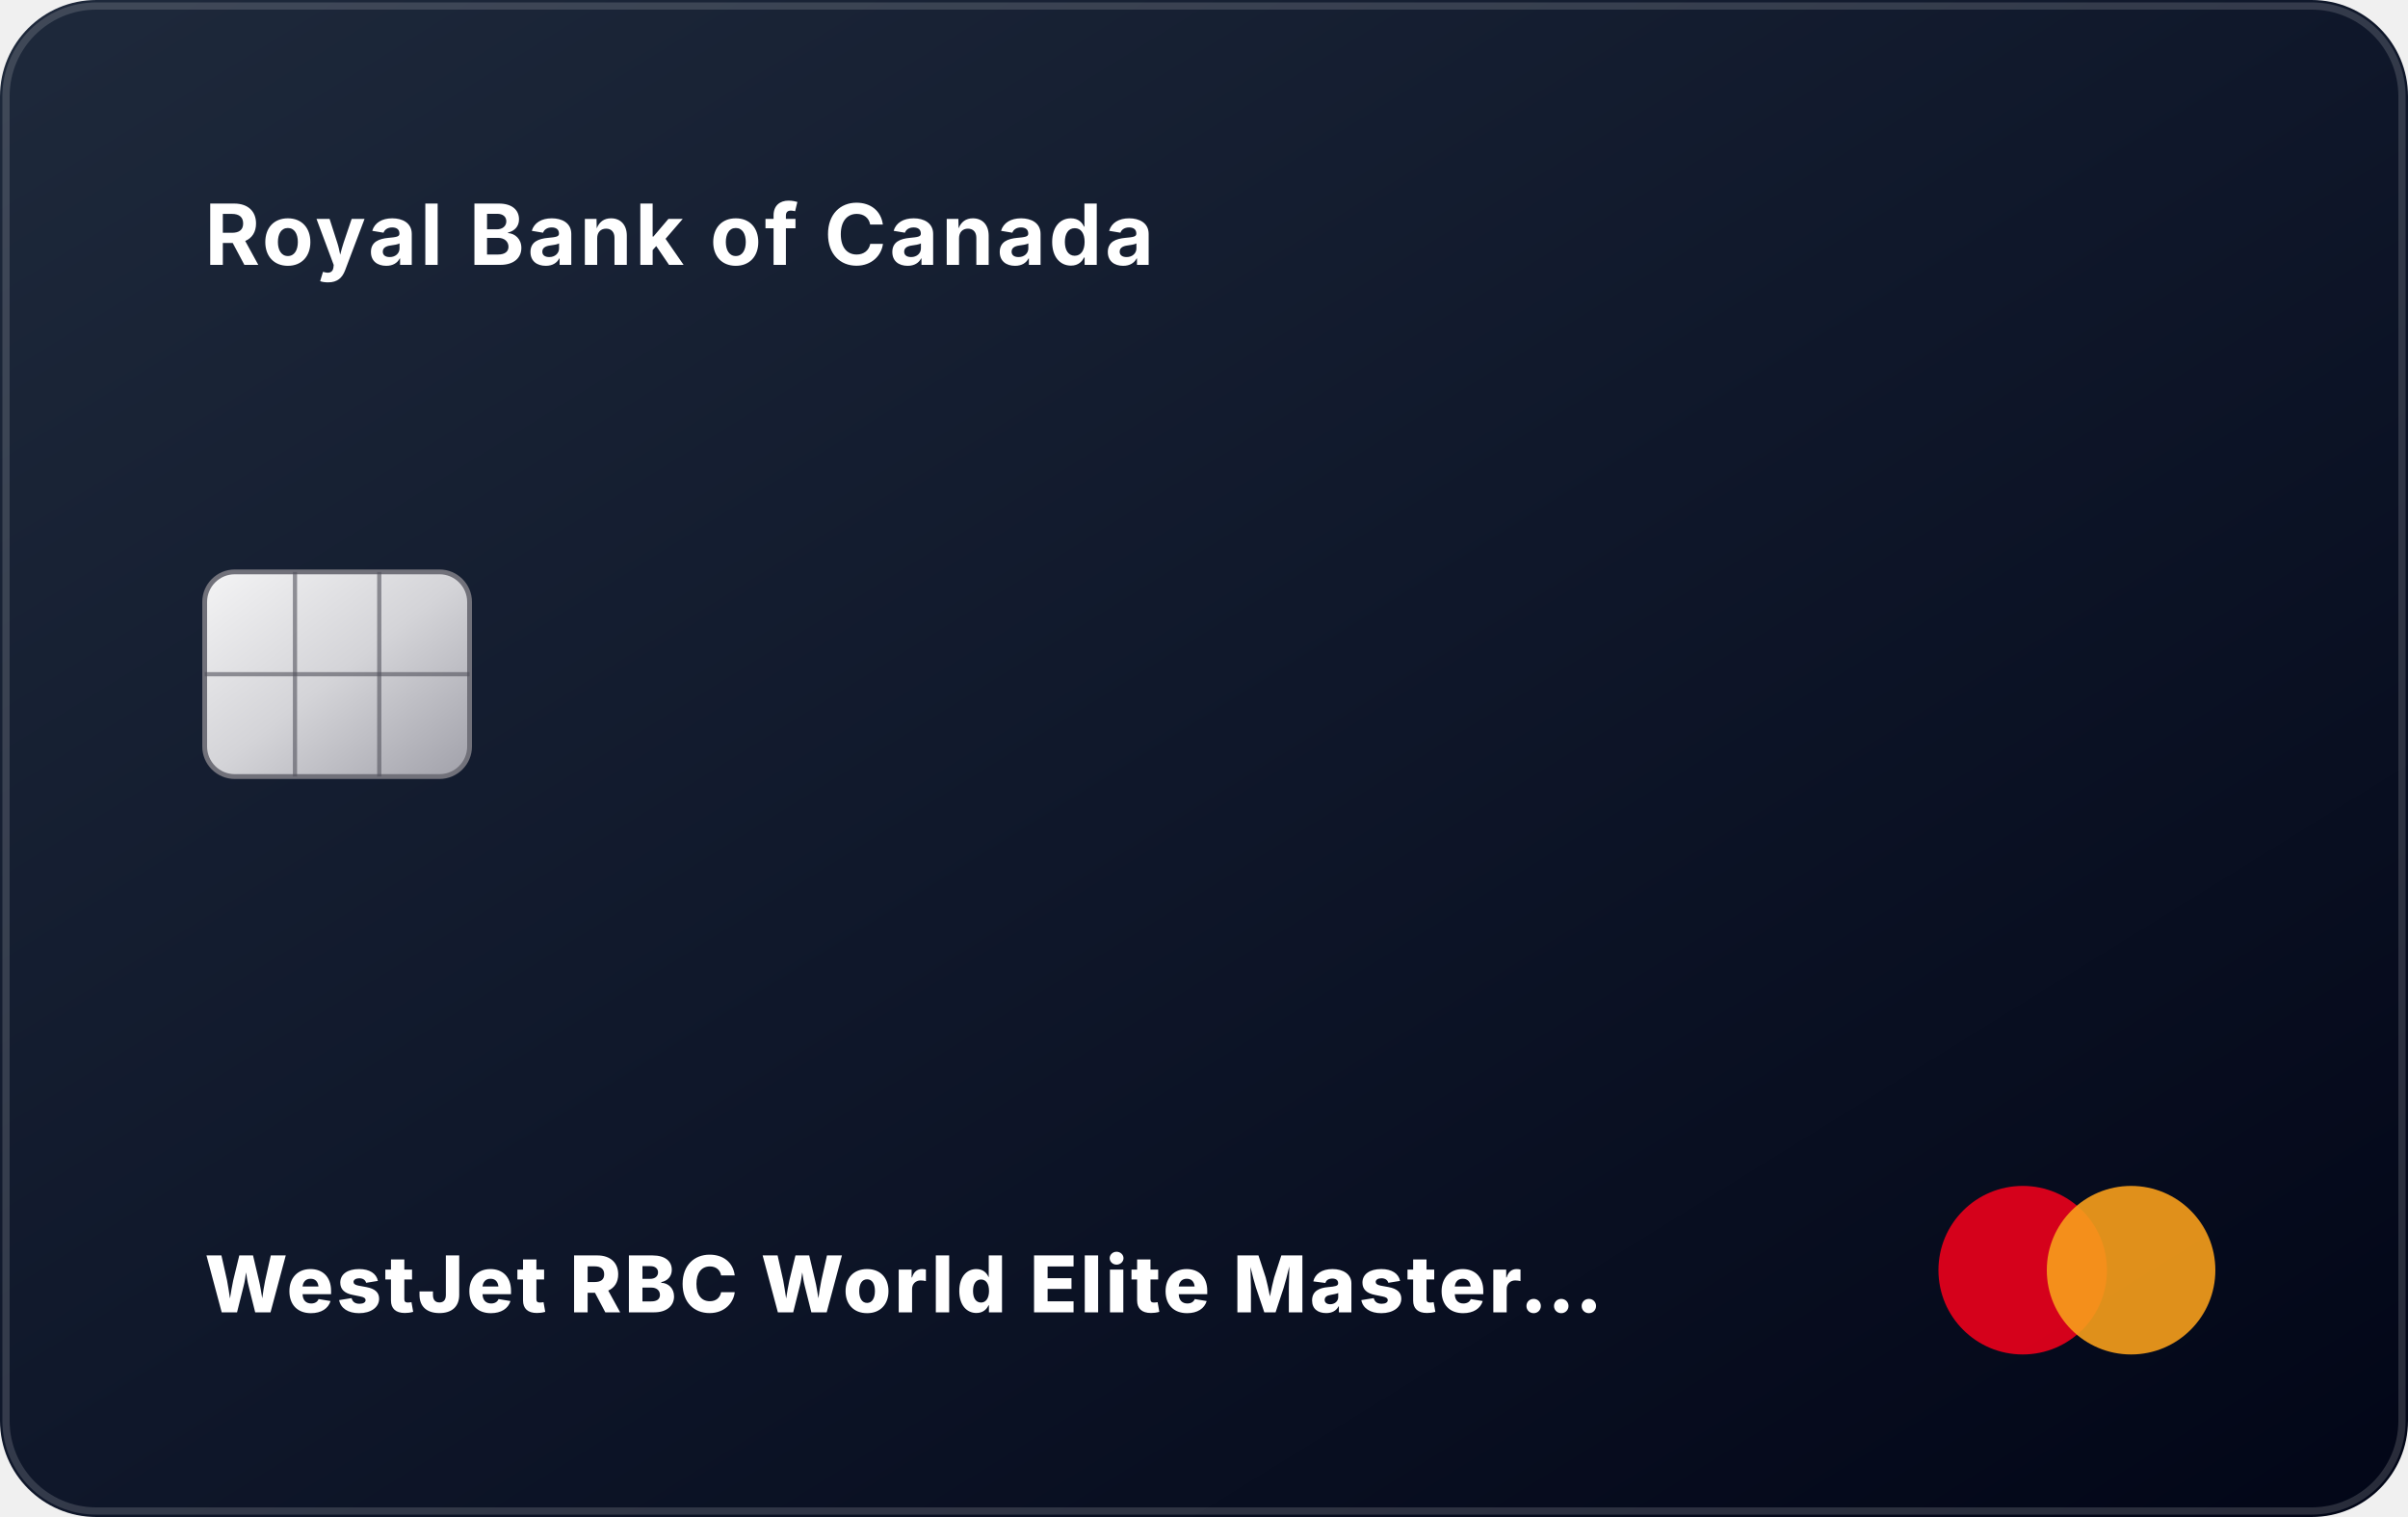
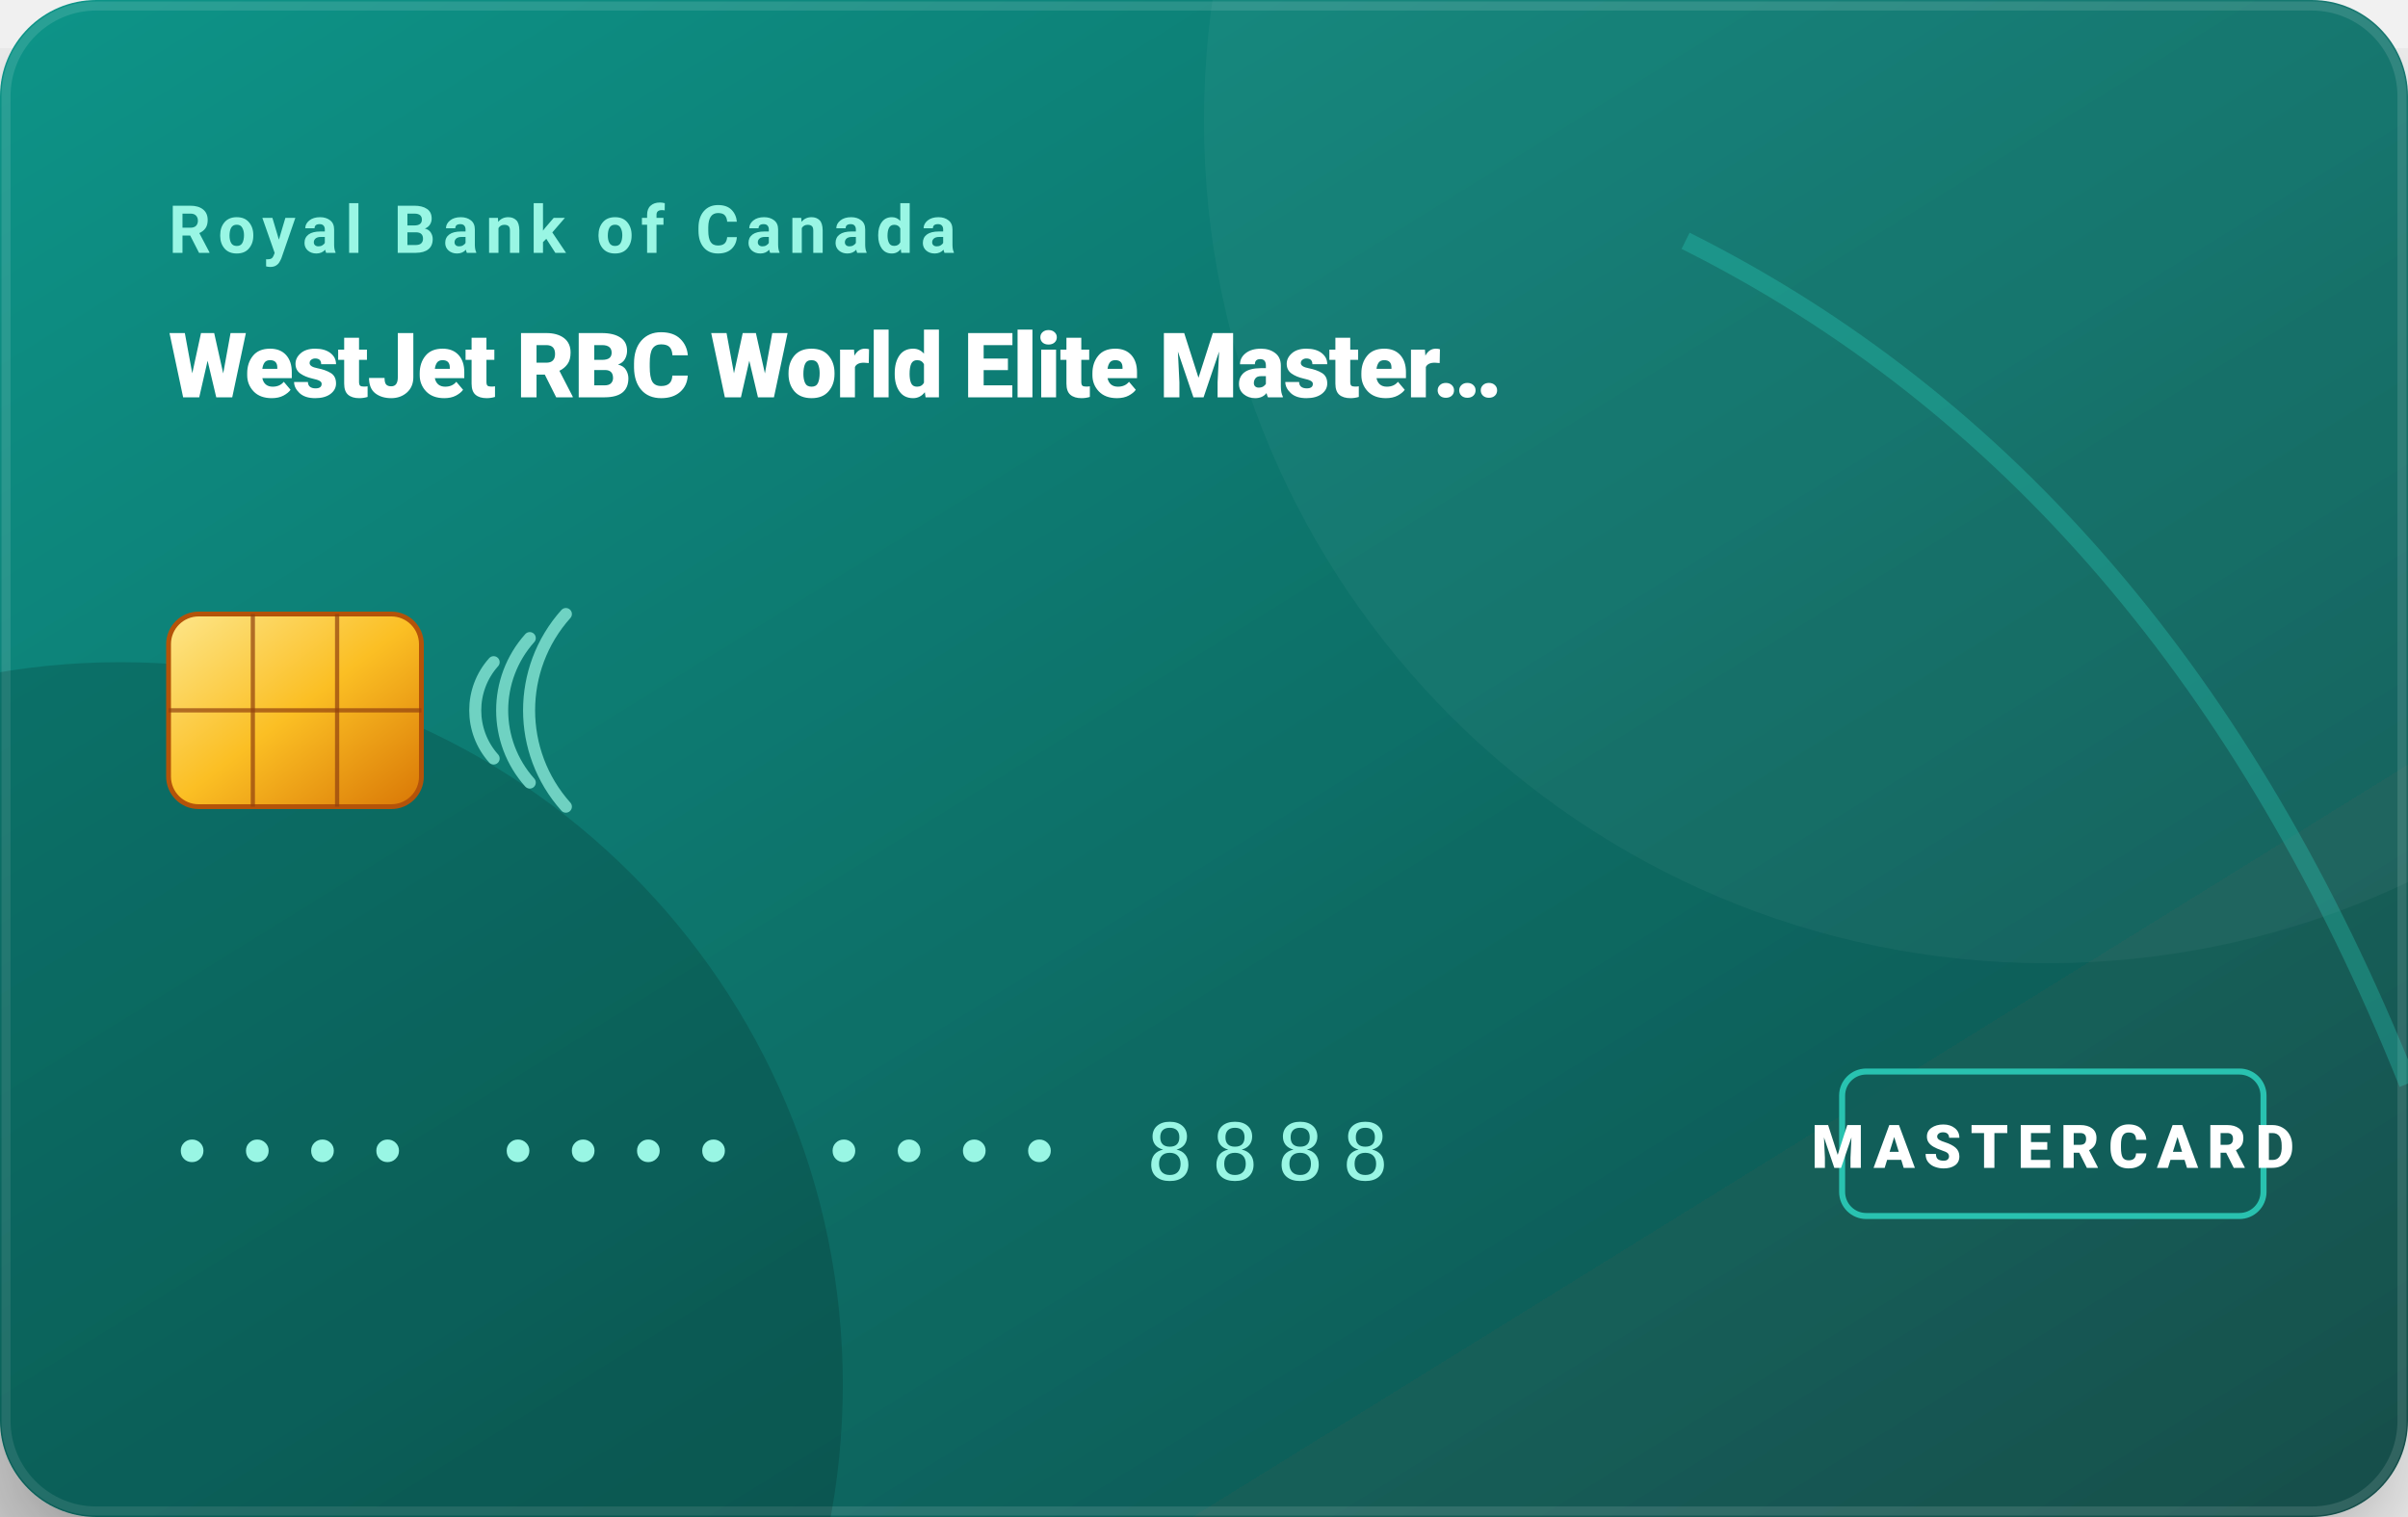
<svg xmlns="http://www.w3.org/2000/svg" viewBox="0 0 400 252" width="400" height="252">
  <defs>
-     <linearGradient id="bg-westjet-rbc-world-elite" x1="0%" y1="0%" x2="100%" y2="100%">
-       <stop offset="0%" stop-color="#1e293b" />
-       <stop offset="50%" stop-color="#0f172a" />
-       <stop offset="100%" stop-color="#020617" />
+     <linearGradient id="cardBg-westjet-rbc-world-elite" x1="0%" y1="0%" x2="100%" y2="100%">
+       <stop offset="0%" stop-color="#0d9488" />
+       <stop offset="100%" stop-color="#134e4a" />
    </linearGradient>
-     <linearGradient id="chipSilver" x1="0%" y1="0%" x2="100%" y2="100%">
-       <stop offset="0%" stop-color="#f4f4f5" />
-       <stop offset="50%" stop-color="#d4d4d8" />
-       <stop offset="100%" stop-color="#a1a1aa" />
+     <linearGradient id="chipGrad" x1="0%" y1="0%" x2="100%" y2="100%">
+       <stop offset="0%" stop-color="#fde68a" />
+       <stop offset="50%" stop-color="#fbbf24" />
+       <stop offset="100%" stop-color="#d97706" />
    </linearGradient>
+     <filter id="shadow" x="-5%" y="-5%" width="110%" height="110%">
+       <feDropShadow dx="0" dy="8" stdDeviation="12" flood-color="#000000" flood-opacity="0.35" />
+     </filter>
  </defs>
-   <rect width="400" height="252" rx="16" fill="url(#bg-westjet-rbc-world-elite)" />
-   <rect width="398" height="250" x="1" y="1" rx="15" fill="none" stroke="rgba(255,255,255,0.15)" stroke-width="1.2" />
-   <text x="34" y="44" font-family="-apple-system, sans-serif" font-size="14" font-weight="700" fill="#ffffff" letter-spacing="0.5">Royal Bank of Canada</text>
-   <text x="34" y="218" font-family="-apple-system, sans-serif" font-size="13" font-weight="800" fill="#ffffff" letter-spacing="0.5">WestJet RBC World Elite Master…</text>
-   <g transform="translate(34, 95)">
-     <rect width="44" height="34" rx="5" fill="url(#chipSilver)" stroke="#71717a" stroke-width="0.8" />
-     <line x1="15" y1="0" x2="15" y2="34" stroke="#52525b" stroke-width="0.7" opacity="0.6" />
-     <line x1="29" y1="0" x2="29" y2="34" stroke="#52525b" stroke-width="0.7" opacity="0.6" />
-     <line x1="0" y1="17" x2="44" y2="17" stroke="#52525b" stroke-width="0.7" opacity="0.6" />
+   <rect width="400" height="252" rx="16" fill="url(#cardBg-westjet-rbc-world-elite)" filter="url(#shadow)" />
+   <rect width="398" height="250" x="1" y="1" rx="15" fill="none" stroke="rgba(255,255,255,0.12)" stroke-width="1.5" />
+   <circle cx="340" cy="20" r="140" fill="white" opacity="0.04" />
+   <circle cx="20" cy="230" r="120" fill="black" opacity="0.15" />
+   <path d="M 280 40 Q 360 80 400 180" fill="none" stroke="#2dd4bf" stroke-width="3" opacity="0.3" />
+   <text x="28" y="42" font-family="-apple-system, BlinkMacSystemFont, 'Segoe UI', Roboto, sans-serif" font-size="11" font-weight="700" letter-spacing="1.2" fill="#99f6e4" text-transform="uppercase">
+     Royal Bank of Canada
+   </text>
+   <text x="28" y="66" font-family="-apple-system, BlinkMacSystemFont, 'Segoe UI', Roboto, sans-serif" font-size="15" font-weight="800" letter-spacing="-0.2" fill="#ffffff">
+     WestJet RBC World Elite Master…
+   </text>
+   <g transform="translate(28, 102)">
+     <rect width="42" height="32" rx="5" fill="url(#chipGrad)" stroke="#b45309" stroke-width="0.8" />
+     <line x1="14" y1="0" x2="14" y2="32" stroke="#92400e" stroke-width="0.7" opacity="0.7" />
+     <line x1="28" y1="0" x2="28" y2="32" stroke="#92400e" stroke-width="0.7" opacity="0.7" />
+     <line x1="0" y1="16" x2="42" y2="16" stroke="#92400e" stroke-width="0.7" opacity="0.7" />
  </g>
-   <g transform="translate(320, 195)">
-     <circle cx="16" cy="16" r="14" fill="#eb001b" opacity="0.9" />
-     <circle cx="34" cy="16" r="14" fill="#f79e1b" opacity="0.9" />
+   <g transform="translate(82, 110)" stroke="#99f6e4" stroke-width="2" fill="none" stroke-linecap="round" opacity="0.7">
+     <path d="M 0 16 A 12 12 0 0 1 0 0" />
+     <path d="M 6 20 A 18 18 0 0 1 6 -4" />
+     <path d="M 12 24 A 24 24 0 0 1 12 -8" />
+   </g>
+   <text x="28" y="196" font-family="'SF Mono', Menlo, Monaco, Consolas, monospace" font-size="13" letter-spacing="3" fill="#99f6e4">
+     •••• •••• •••• 8888
+   </text>
+   <g transform="translate(310, 192)">
+     <rect x="-4" y="-14" width="70" height="24" rx="4" fill="#115e59" stroke="#2dd4bf" stroke-width="1" opacity="0.85" />
+     <text x="31" y="2" font-family="-apple-system, BlinkMacSystemFont, 'Segoe UI', Roboto, sans-serif" font-size="10" font-weight="900" letter-spacing="1.5" fill="#ffffff" text-anchor="middle">
+       MASTERCARD
+     </text>
  </g>
</svg>
